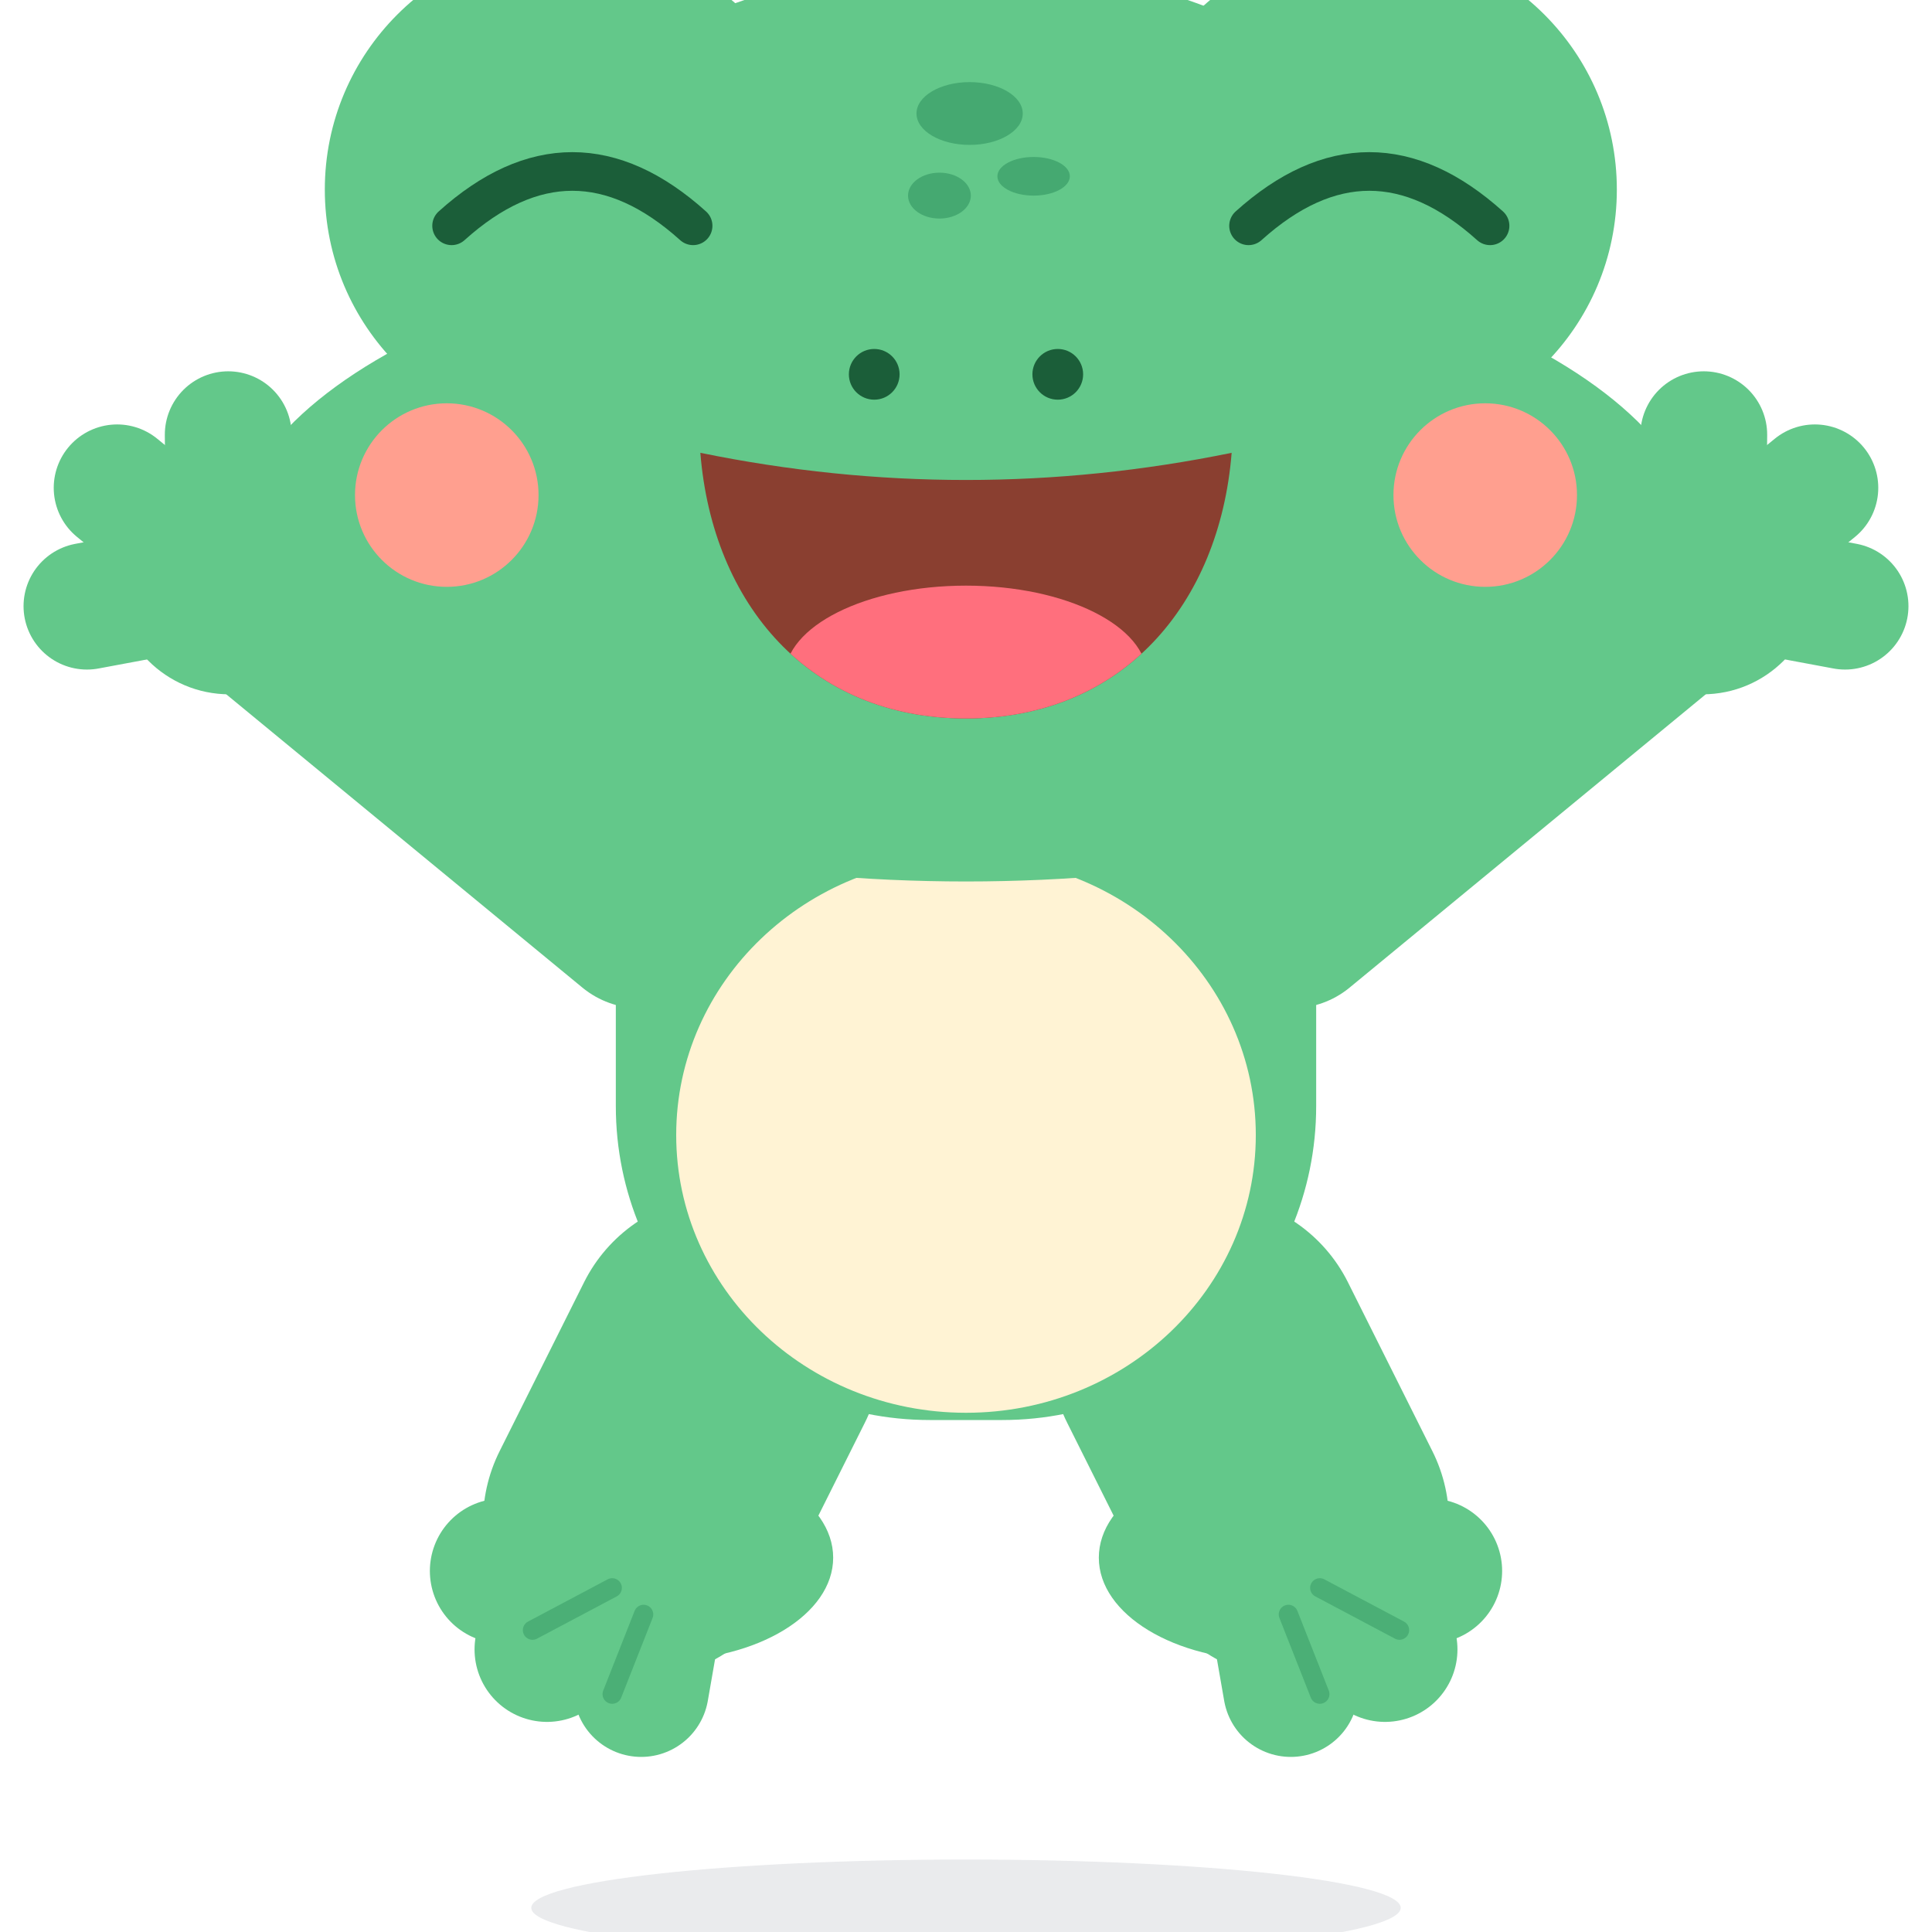
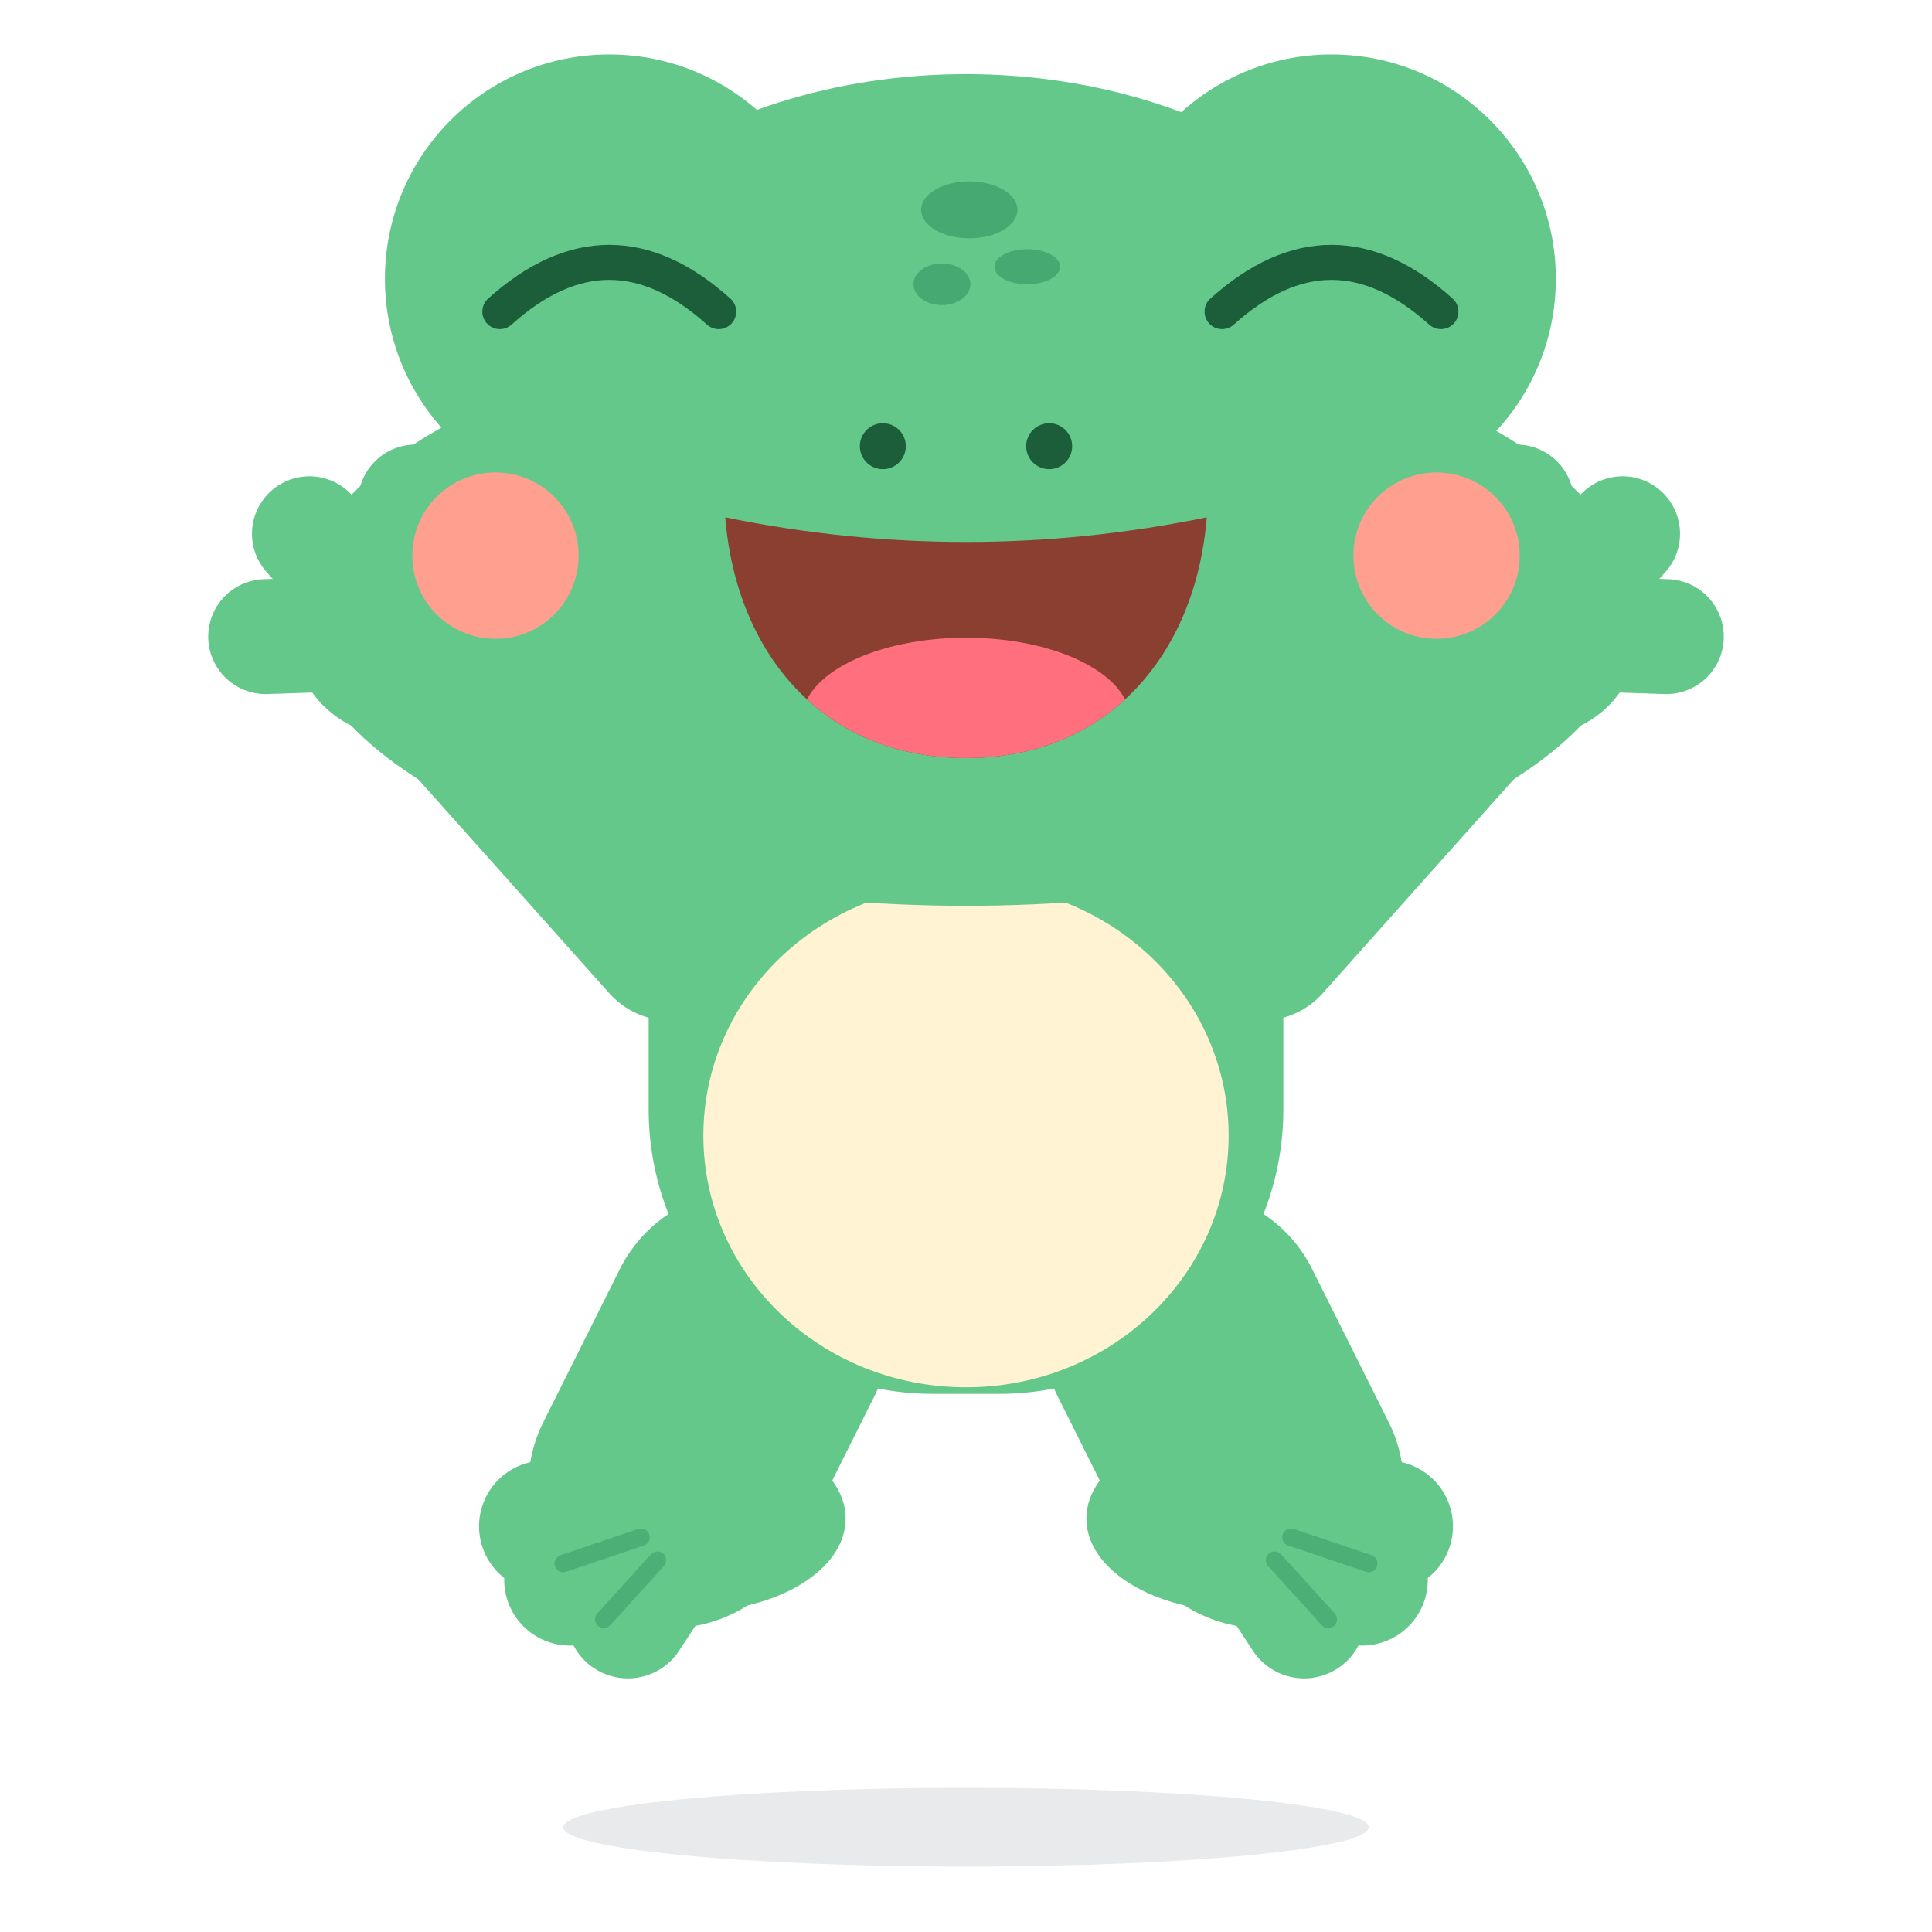
<svg xmlns="http://www.w3.org/2000/svg" viewBox="0 0 512 512" width="512" height="512">
-   <g transform="translate(16 0) scale(3.2)">
-     <ellipse cx="75" cy="158" rx="36" ry="4" fill="#243047" opacity="0.1" />
-     <g transform="translate(0 -10) translate(75 100) rotate(0) translate(-75 -100)">
+   <g transform="translate(38.5 22.55) scale(2.9)">
+     <ellipse cx="75" cy="159.20" rx="36.8" ry="3.6" fill="#243047" opacity="0.104" />
+     <g transform="translate(0 -8) translate(75 100) rotate(0) translate(-75 -100)">
      <g>
        <line x1="55" y1="122" x2="48" y2="136" stroke="#63C88A" stroke-width="26" stroke-linecap="round" />
        <ellipse cx="50" cy="139" rx="14" ry="8.5" fill="#63C88A" />
-         <line x1="50" y1="139" x2="36.6" y2="140.1" stroke="#63C88A" stroke-width="12" stroke-linecap="round" />
-         <line x1="50" y1="139" x2="40.3" y2="146.6" stroke="#63C88A" stroke-width="12" stroke-linecap="round" />
-         <line x1="50" y1="139" x2="48.1" y2="149.9" stroke="#63C88A" stroke-width="11.2" stroke-linecap="round" />
-         <line x1="45.7" y1="141.5" x2="39.1" y2="145.0" stroke="#45A971" stroke-width="1.6" stroke-linecap="round" opacity="0.8" />
-         <line x1="48.3" y1="143.7" x2="45.7" y2="150.3" stroke="#45A971" stroke-width="1.6" stroke-linecap="round" opacity="0.8" />
+         <line x1="50" y1="139" x2="36.5" y2="139.7" stroke="#63C88A" stroke-width="12" stroke-linecap="round" />
+         <line x1="50" y1="139" x2="38.8" y2="144.6" stroke="#63C88A" stroke-width="12" stroke-linecap="round" />
+         <line x1="50" y1="139" x2="44.1" y2="148.0" stroke="#63C88A" stroke-width="11.2" stroke-linecap="round" />
+         <line x1="45.3" y1="140.7" x2="38.2" y2="143.1" stroke="#45A971" stroke-width="1.6" stroke-linecap="round" opacity="0.8" />
+         <line x1="46.8" y1="142.8" x2="41.9" y2="148.2" stroke="#45A971" stroke-width="1.6" stroke-linecap="round" opacity="0.8" />
      </g>
      <g>
        <line x1="95" y1="122" x2="102" y2="136" stroke="#63C88A" stroke-width="26" stroke-linecap="round" />
        <ellipse cx="100" cy="139" rx="14" ry="8.5" fill="#63C88A" />
-         <line x1="100" y1="139" x2="113.4" y2="140.1" stroke="#63C88A" stroke-width="12" stroke-linecap="round" />
-         <line x1="100" y1="139" x2="109.7" y2="146.6" stroke="#63C88A" stroke-width="12" stroke-linecap="round" />
-         <line x1="100" y1="139" x2="101.9" y2="149.9" stroke="#63C88A" stroke-width="11.2" stroke-linecap="round" />
-         <line x1="104.3" y1="141.5" x2="110.9" y2="145.0" stroke="#45A971" stroke-width="1.6" stroke-linecap="round" opacity="0.8" />
-         <line x1="101.7" y1="143.7" x2="104.3" y2="150.3" stroke="#45A971" stroke-width="1.6" stroke-linecap="round" opacity="0.8" />
+         <line x1="100" y1="139" x2="113.5" y2="139.7" stroke="#63C88A" stroke-width="12" stroke-linecap="round" />
+         <line x1="100" y1="139" x2="111.2" y2="144.6" stroke="#63C88A" stroke-width="12" stroke-linecap="round" />
+         <line x1="100" y1="139" x2="105.9" y2="148.0" stroke="#63C88A" stroke-width="11.2" stroke-linecap="round" />
+         <line x1="104.7" y1="140.7" x2="111.8" y2="143.1" stroke="#45A971" stroke-width="1.6" stroke-linecap="round" opacity="0.8" />
+         <line x1="103.2" y1="142.8" x2="108.1" y2="148.2" stroke="#45A971" stroke-width="1.6" stroke-linecap="round" opacity="0.8" />
      </g>
      <path d="M 46 57.4 H 104 V 101.6 A 26 26 0 0 1 78 127.6 H 72 A 26 26 0 0 1 46 101.6 Z" fill="#63C88A" />
      <ellipse cx="75" cy="104" rx="24" ry="23" fill="#FFF3D4" />
      <g>
-         <line x1="48" y1="86" x2="14" y2="58" stroke="#63C88A" stroke-width="15" stroke-linecap="round" />
-         <circle cx="14" cy="58" r="9.5" fill="#63C88A" />
-         <line x1="14" y1="58" x2="2.2" y2="60.2" stroke="#63C88A" stroke-width="10.5" stroke-linecap="round" />
-         <line x1="14" y1="58" x2="4.7" y2="50.4" stroke="#63C88A" stroke-width="10.5" stroke-linecap="round" />
-         <line x1="14" y1="58" x2="13.9" y2="46.0" stroke="#63C88A" stroke-width="10.5" stroke-linecap="round" />
+         <line x1="48" y1="86" x2="23" y2="58" stroke="#63C88A" stroke-width="15" stroke-linecap="round" />
+         <circle cx="23" cy="58" r="9.5" fill="#63C88A" />
+         <line x1="23" y1="58" x2="11.0" y2="58.4" stroke="#63C88A" stroke-width="10.5" stroke-linecap="round" />
+         <line x1="23" y1="58" x2="15.0" y2="49.0" stroke="#63C88A" stroke-width="10.5" stroke-linecap="round" />
+         <line x1="23" y1="58" x2="24.7" y2="46.1" stroke="#63C88A" stroke-width="10.5" stroke-linecap="round" />
      </g>
      <g>
-         <line x1="102" y1="86" x2="136" y2="58" stroke="#63C88A" stroke-width="15" stroke-linecap="round" />
-         <circle cx="136" cy="58" r="9.5" fill="#63C88A" />
-         <line x1="136" y1="58" x2="136.1" y2="46.0" stroke="#63C88A" stroke-width="10.5" stroke-linecap="round" />
-         <line x1="136" y1="58" x2="145.3" y2="50.4" stroke="#63C88A" stroke-width="10.5" stroke-linecap="round" />
-         <line x1="136" y1="58" x2="147.8" y2="60.2" stroke="#63C88A" stroke-width="10.5" stroke-linecap="round" />
+         <line x1="102" y1="86" x2="127" y2="58" stroke="#63C88A" stroke-width="15" stroke-linecap="round" />
+         <circle cx="127" cy="58" r="9.5" fill="#63C88A" />
+         <line x1="127" y1="58" x2="125.3" y2="46.1" stroke="#63C88A" stroke-width="10.5" stroke-linecap="round" />
+         <line x1="127" y1="58" x2="135.0" y2="49.0" stroke="#63C88A" stroke-width="10.5" stroke-linecap="round" />
+         <line x1="127" y1="58" x2="139.0" y2="58.4" stroke="#63C88A" stroke-width="10.5" stroke-linecap="round" />
      </g>
      <g transform="rotate(0 75 50)">
        <ellipse cx="75" cy="40" rx="44" ry="33" fill="#63C88A" />
        <ellipse cx="75" cy="56" rx="61" ry="27" fill="#63C88A" />
        <circle cx="42.4" cy="25.7" r="20.5" fill="#63C88A" />
        <circle cx="108.4" cy="25.7" r="20.5" fill="#63C88A" />
      </g>
      <g transform="rotate(0 75 50)">
        <ellipse cx="75.3" cy="19.4" rx="4.4" ry="2.6" fill="#45A971" />
        <ellipse cx="72.8" cy="26.2" rx="2.6" ry="1.9" fill="#45A971" />
        <ellipse cx="80.6" cy="24.6" rx="3.0" ry="1.6" fill="#45A971" />
        <path d="M 32.4 28.7 Q 42.4 19.7 52.4 28.7" fill="none" stroke="#1B5E39" stroke-width="3.2" stroke-linecap="round" />
        <path d="M 98.4 28.7 Q 108.4 19.7 118.4 28.7" fill="none" stroke="#1B5E39" stroke-width="3.2" stroke-linecap="round" />
        <circle cx="32" cy="51" r="7.6" fill="#FF9F8F" />
        <circle cx="118" cy="51" r="7.6" fill="#FF9F8F" />
        <circle cx="67.4" cy="41" r="2.1" fill="#1B5E39" />
        <circle cx="82.6" cy="41" r="2.1" fill="#1B5E39" />
        <g transform="translate(75 50) scale(1) translate(-75 -50)">
          <clipPath id="mouthClipopen">
            <path d="M 53 47.5 Q 75 52 97 47.5 C 96 60 88 69.5 75 69.5 C 62 69.5 54 60 53 47.5 Z" />
          </clipPath>
          <path d="M 53 47.5 Q 75 52 97 47.5 C 96 60 88 69.5 75 69.5 C 62 69.5 54 60 53 47.5 Z" fill="#8A3F30" />
          <ellipse cx="75" cy="66" rx="15" ry="7.5" fill="#FF6F7D" clip-path="url(#mouthClipopen)" />
        </g>
      </g>
    </g>
  </g>
</svg>
